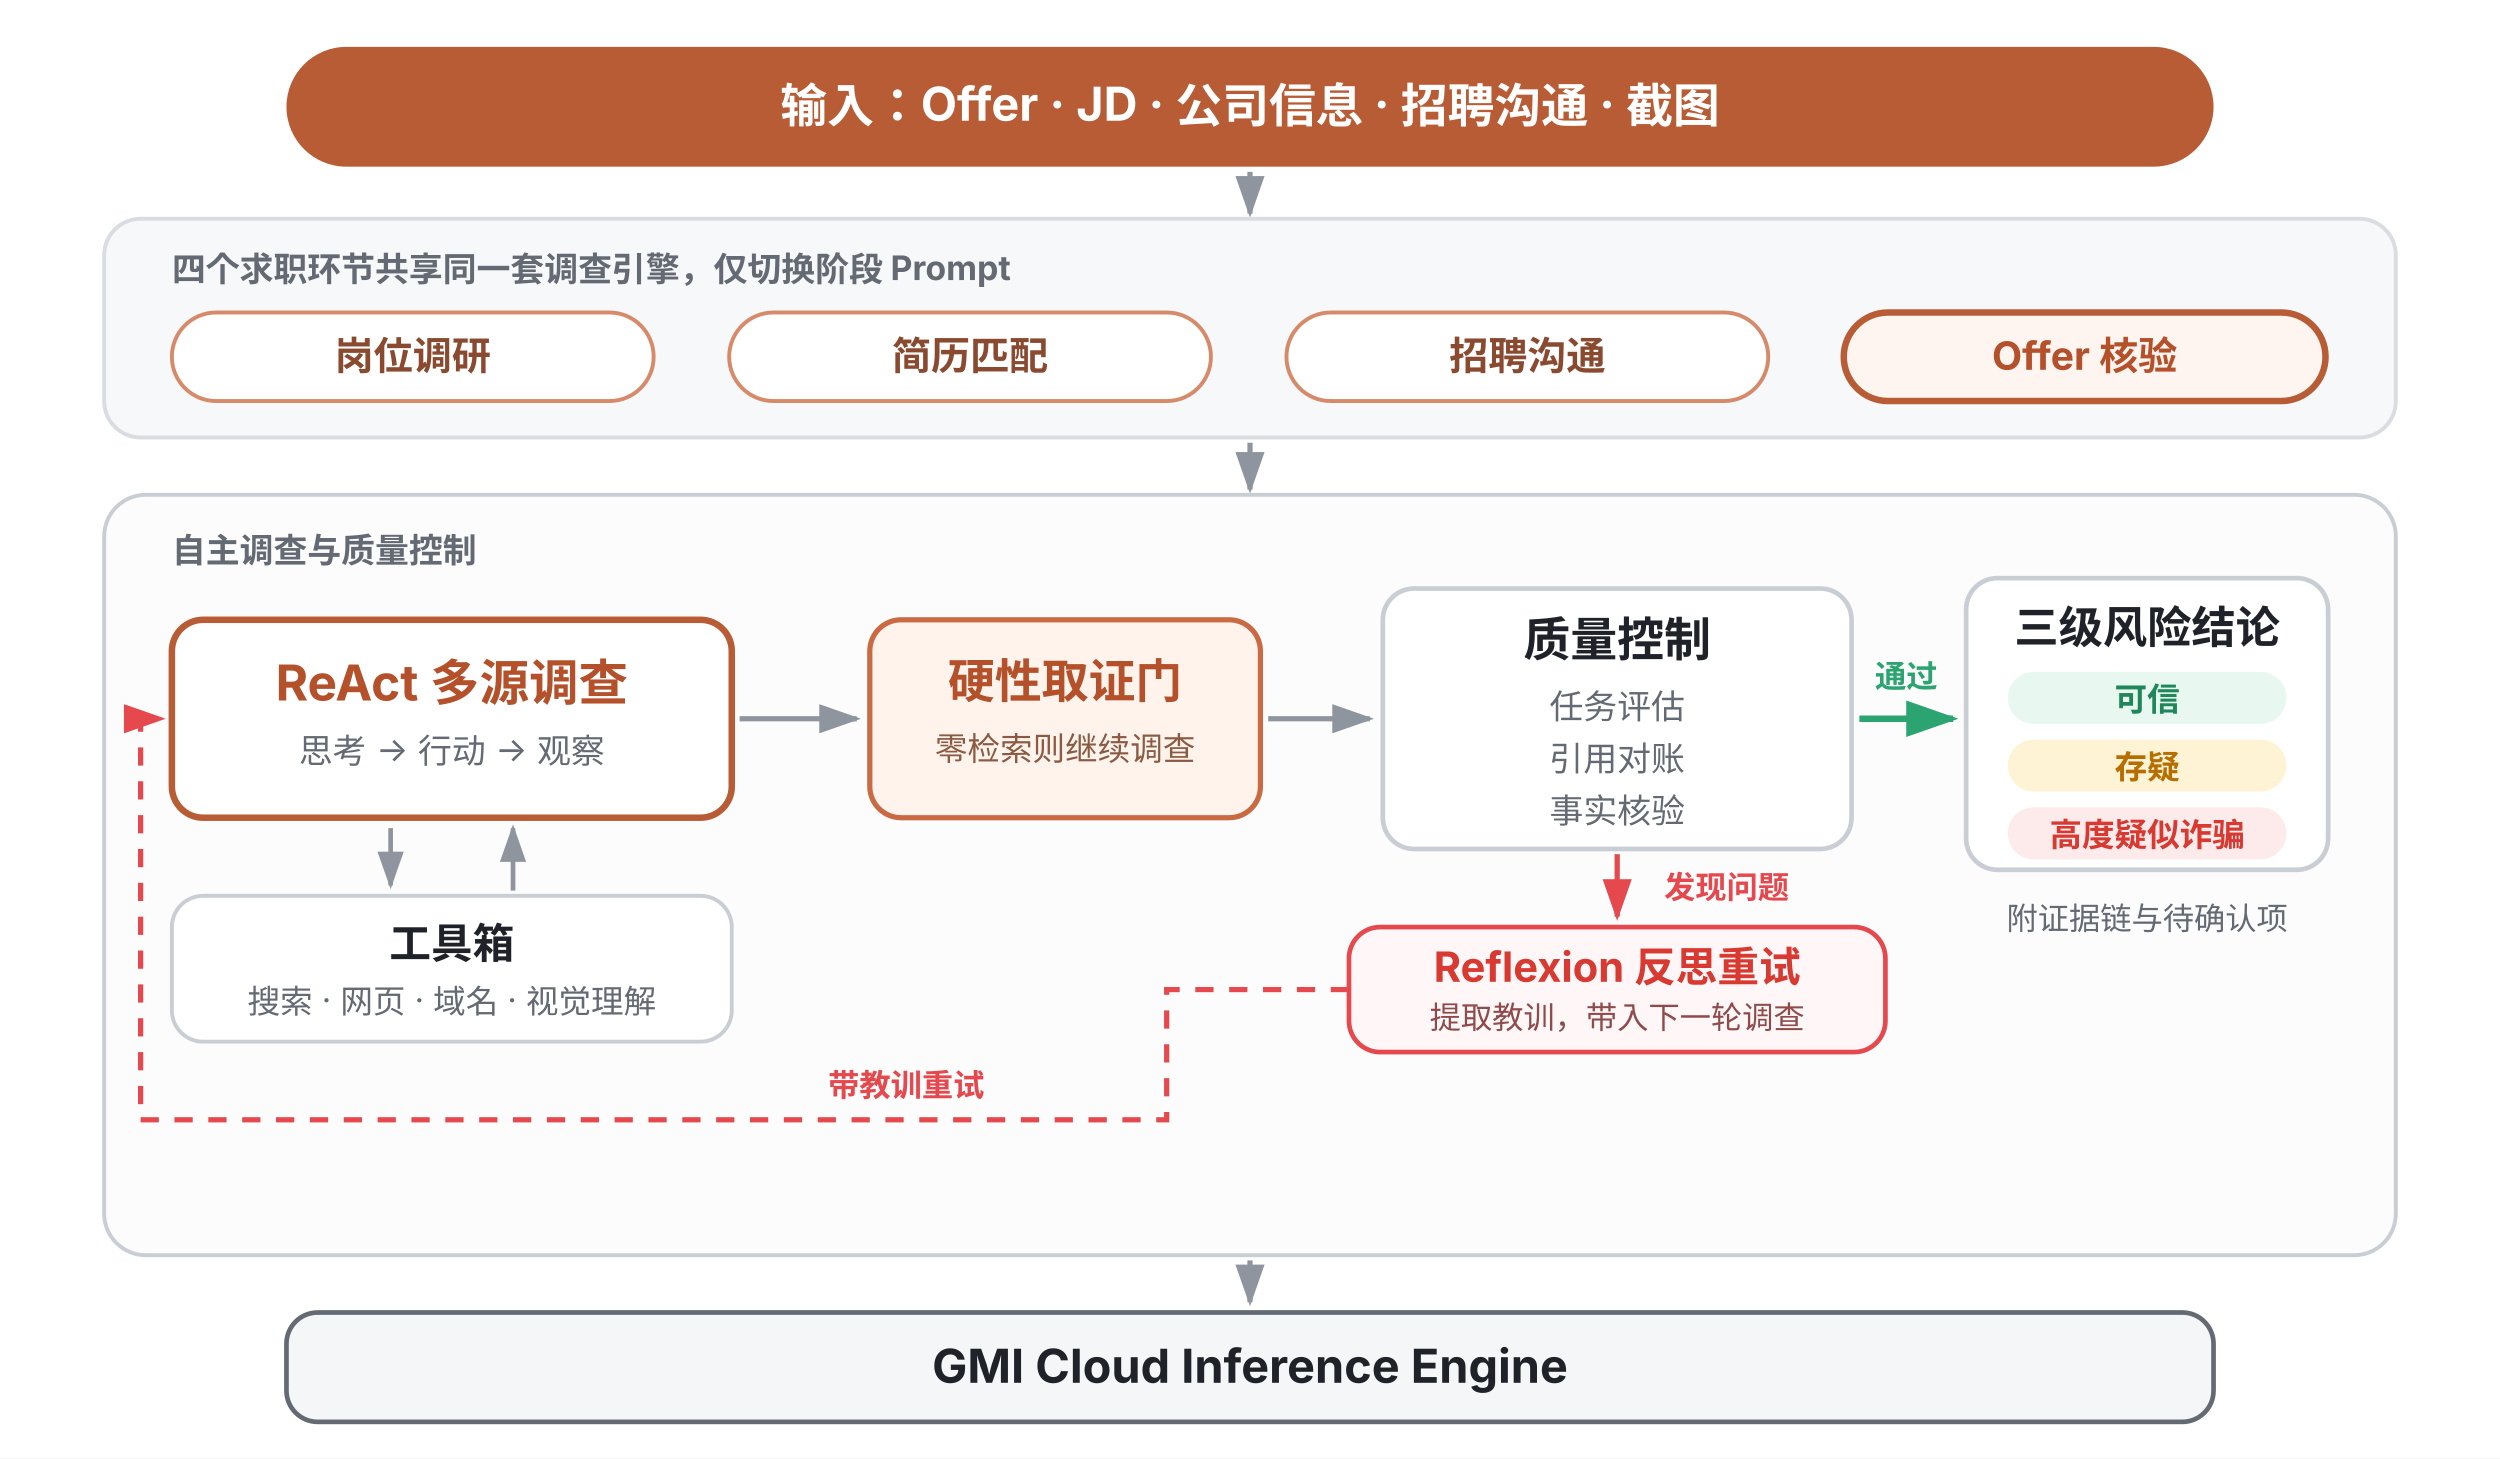
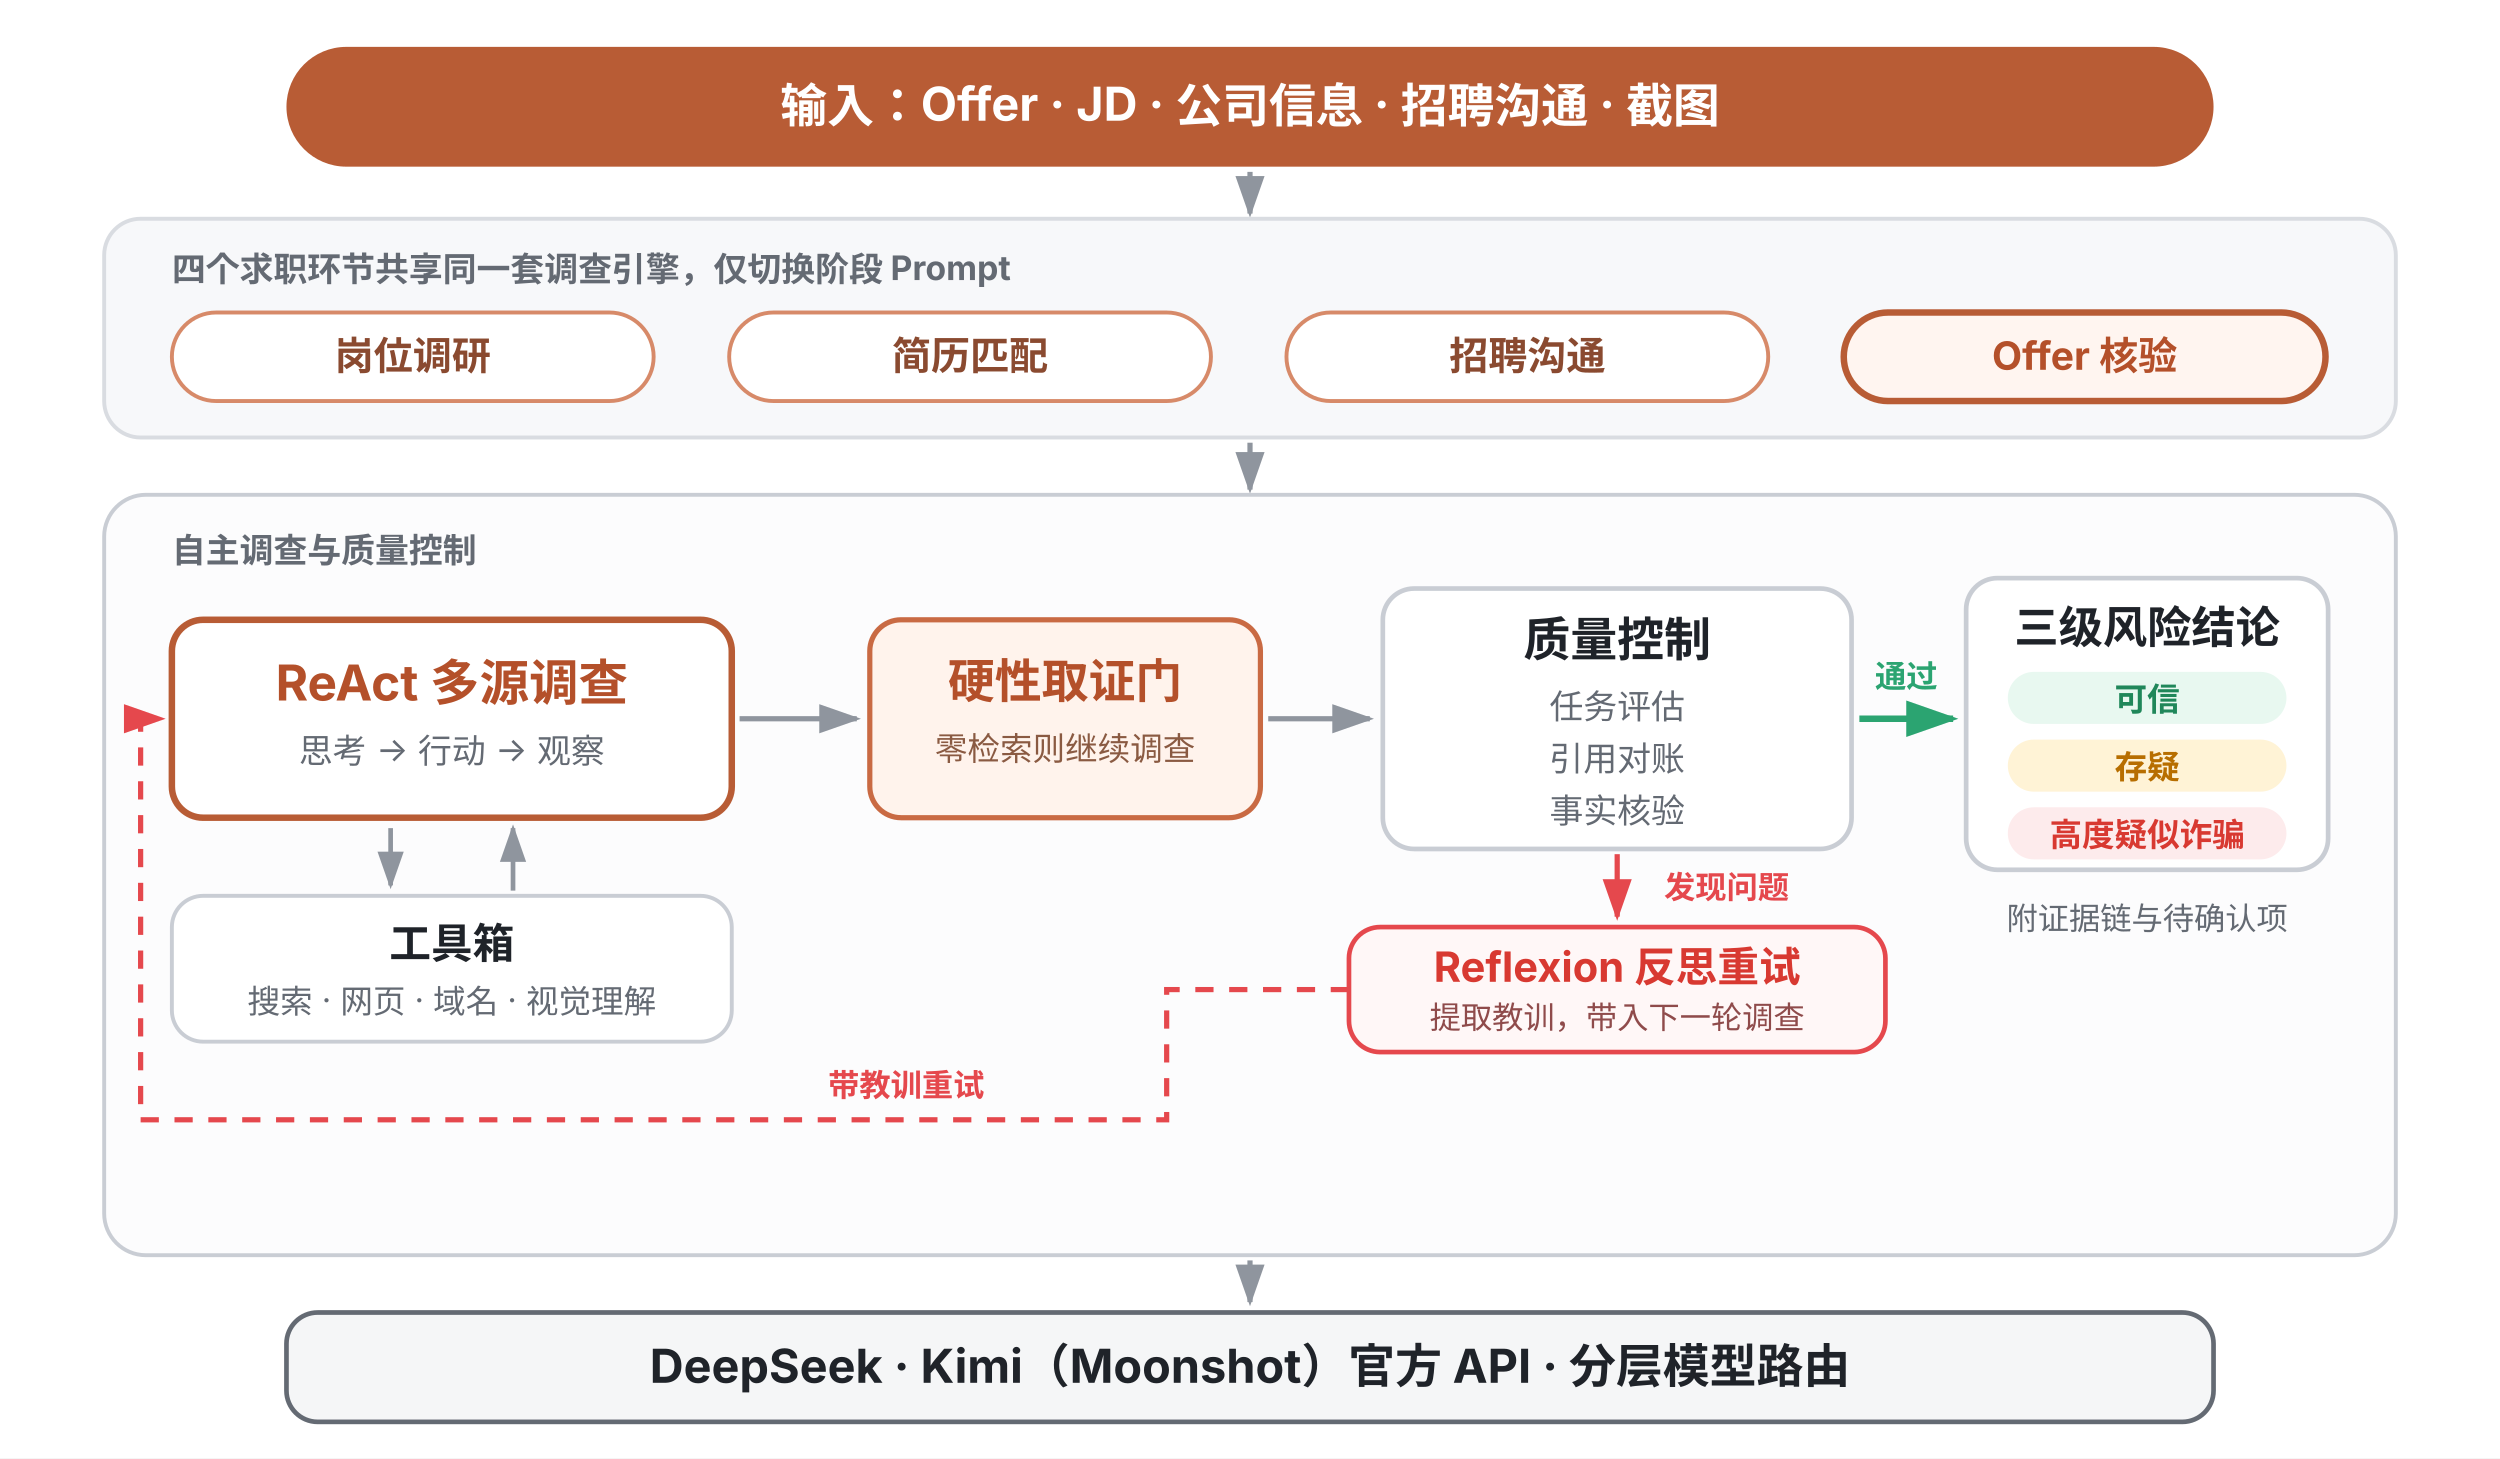
<svg xmlns="http://www.w3.org/2000/svg" viewBox="0 0 960 560" role="img" style="font-family: -apple-system, BlinkMacSystemFont, 'PingFang SC', 'Hiragino Sans GB', 'Segoe UI', sans-serif;">
  <defs>
    <marker id="arrow-gray" viewBox="0 0 10 7" refX="9" refY="3.5" markerWidth="8" markerHeight="6" orient="auto">
      <path d="M0 0 L10 3.5 L0 7 Z" fill="#8F959E" />
    </marker>
    <marker id="arrow-red" viewBox="0 0 10 7" refX="9" refY="3.5" markerWidth="8" markerHeight="6" orient="auto">
      <path d="M0 0 L10 3.5 L0 7 Z" fill="#E5484D" />
    </marker>
    <marker id="arrow-green" viewBox="0 0 10 7" refX="9" refY="3.5" markerWidth="8" markerHeight="6" orient="auto">
      <path d="M0 0 L10 3.5 L0 7 Z" fill="#2BA471" />
    </marker>
  </defs>
  <rect width="960" height="560" fill="#FFFFFF" />
  <rect x="110" y="18" width="740" height="46" rx="23" fill="#B85C35" />
  <text x="480" y="47" text-anchor="middle" font-size="18" font-weight="700" fill="#FFFFFF">输入：Offer · JD · 公司信息 · 招聘沟通 · 截图</text>
  <line x1="480" y1="66" x2="480" y2="82" stroke="#8F959E" stroke-width="2" marker-end="url(#arrow-gray)" />
  <rect x="40" y="84" width="880" height="84" rx="14" fill="#F7F8FA" stroke="#D9DCE1" stroke-width="1.5" />
  <text x="66" y="108" font-size="13" font-weight="700" fill="#646A73">四个求职环节共享同一套调查引擎，仅切换阶段 Prompt</text>
  <rect x="66" y="120" width="185" height="34" rx="17" fill="#FFFFFF" stroke="#D78A69" stroke-width="1.5" />
  <text x="158.5" y="142" text-anchor="middle" font-size="15" font-weight="600" fill="#8A4A30">岗位调研</text>
  <rect x="280" y="120" width="185" height="34" rx="17" fill="#FFFFFF" stroke="#D78A69" stroke-width="1.5" />
  <text x="372.5" y="142" text-anchor="middle" font-size="15" font-weight="600" fill="#8A4A30">简历匹配</text>
  <rect x="494" y="120" width="185" height="34" rx="17" fill="#FFFFFF" stroke="#D78A69" stroke-width="1.5" />
  <text x="586.5" y="142" text-anchor="middle" font-size="15" font-weight="600" fill="#8A4A30">招聘沟通</text>
  <rect x="708" y="120" width="185" height="34" rx="17" fill="#FFF5F0" stroke="#B85C35" stroke-width="2.5" />
  <text x="800.5" y="142" text-anchor="middle" font-size="15" font-weight="700" fill="#B4502A">Offer 核验</text>
  <line x1="480" y1="170" x2="480" y2="188" stroke="#8F959E" stroke-width="2" marker-end="url(#arrow-gray)" />
  <rect x="40" y="190" width="880" height="292" rx="16" fill="#FCFCFD" stroke="#C9CDD4" stroke-width="1.5" />
  <text x="66" y="216" font-size="13" font-weight="700" fill="#646A73">自主调查与质量控制</text>
  <rect x="66" y="238" width="215" height="76" rx="12" fill="#FFFFFF" stroke="#B85C35" stroke-width="2.5" />
  <text x="173.5" y="269" text-anchor="middle" font-size="19" font-weight="700" fill="#B4502A">ReAct 多源调查</text>
  <text x="173.5" y="293" text-anchor="middle" font-size="13" fill="#646A73">思考 → 行动 → 观察</text>
  <rect x="66" y="344" width="215" height="56" rx="12" fill="#FFFFFF" stroke="#C9CDD4" stroke-width="1.5" />
  <text x="173.5" y="368" text-anchor="middle" font-size="16" font-weight="700" fill="#1F2329">工具箱</text>
  <text x="173.5" y="389" text-anchor="middle" font-size="12.5" fill="#646A73">搜索 · 网页 · 域名 · 视觉理解</text>
  <line x1="150" y1="318" x2="150" y2="340" stroke="#8F959E" stroke-width="1.8" marker-end="url(#arrow-gray)" />
  <line x1="197" y1="342" x2="197" y2="318" stroke="#8F959E" stroke-width="1.8" marker-end="url(#arrow-gray)" />
  <line x1="284" y1="276" x2="329" y2="276" stroke="#8F959E" stroke-width="2" marker-end="url(#arrow-gray)" />
  <rect x="334" y="238" width="150" height="76" rx="12" fill="#FFF3EC" stroke="#C96A43" stroke-width="2" />
  <text x="409" y="268" text-anchor="middle" font-size="18" font-weight="700" fill="#B4502A">硬性取证门</text>
  <text x="409" y="292" text-anchor="middle" font-size="12.5" fill="#8A5A42">零检索则继续调查</text>
  <line x1="487" y1="276" x2="526" y2="276" stroke="#8F959E" stroke-width="2" marker-end="url(#arrow-gray)" />
  <rect x="531" y="226" width="180" height="100" rx="12" fill="#FFFFFF" stroke="#C9CDD4" stroke-width="1.8" />
  <text x="621" y="252" text-anchor="middle" font-size="18" font-weight="700" fill="#1F2329">质量控制</text>
  <text x="621" y="276" text-anchor="middle" font-size="13" fill="#646A73">任务评估</text>
  <text x="621" y="296" text-anchor="middle" font-size="13" fill="#646A73">引用对账</text>
  <text x="621" y="316" text-anchor="middle" font-size="13" fill="#646A73">事实核验</text>
  <line x1="714" y1="276" x2="750" y2="276" stroke="#2BA471" stroke-width="2.5" marker-end="url(#arrow-green)" />
  <text x="732" y="264" text-anchor="middle" font-size="12" font-weight="700" fill="#2BA471">通过</text>
  <rect x="755" y="222" width="139" height="112" rx="12" fill="#FFFFFF" stroke="#C9CDD4" stroke-width="1.8" />
  <text x="824.5" y="247" text-anchor="middle" font-size="17" font-weight="700" fill="#1F2329">三级风险结论</text>
  <rect x="771" y="258" width="107" height="20" rx="10" fill="#E8F8F0" />
  <text x="824.5" y="273" text-anchor="middle" font-size="12.5" font-weight="700" fill="#20875A">可信</text>
  <rect x="771" y="284" width="107" height="20" rx="10" fill="#FFF3D6" />
  <text x="824.5" y="299" text-anchor="middle" font-size="12.5" font-weight="700" fill="#B76E00">存疑</text>
  <rect x="771" y="310" width="107" height="20" rx="10" fill="#FDEBEC" />
  <text x="824.5" y="325" text-anchor="middle" font-size="12.5" font-weight="700" fill="#D83931">高度疑似诈骗</text>
  <line x1="621" y1="328" x2="621" y2="352" stroke="#E5484D" stroke-width="2" marker-end="url(#arrow-red)" />
  <text x="639" y="345" font-size="12" font-weight="700" fill="#E5484D">发现问题</text>
  <rect x="518" y="356" width="206" height="48" rx="12" fill="#FFF7F7" stroke="#E5484D" stroke-width="1.8" />
  <text x="621" y="377" text-anchor="middle" font-size="16" font-weight="700" fill="#D83931">Reflexion 反思重试</text>
  <text x="621" y="395" text-anchor="middle" font-size="12" fill="#8F4B4B">提取教训，带入下一轮调查</text>
  <path d="M518 380 H448 V430 H54 V276 H62" fill="none" stroke="#E5484D" stroke-width="2" stroke-dasharray="7 6" marker-end="url(#arrow-red)" />
  <text x="348" y="421" text-anchor="middle" font-size="12" font-weight="700" fill="#E5484D">带教训重试</text>
  <text x="824.5" y="357" text-anchor="middle" font-size="12" fill="#646A73">附证据链与待确认项</text>
  <line x1="480" y1="484" x2="480" y2="500" stroke="#8F959E" stroke-width="2" marker-end="url(#arrow-gray)" />
  <rect x="110" y="504" width="740" height="42" rx="12" fill="#F5F6F7" stroke="#646A73" stroke-width="1.8" />
-   <text x="480" y="531" text-anchor="middle" font-size="18" font-weight="700" fill="#1F2329">GMI Cloud Inference Engine</text>
+   <text x="480" y="531" text-anchor="middle" font-size="18" font-weight="700" fill="#1F2329">DeepSeek · Kimi（Moonshot）官方 API · 分层模型路由</text>
</svg>
